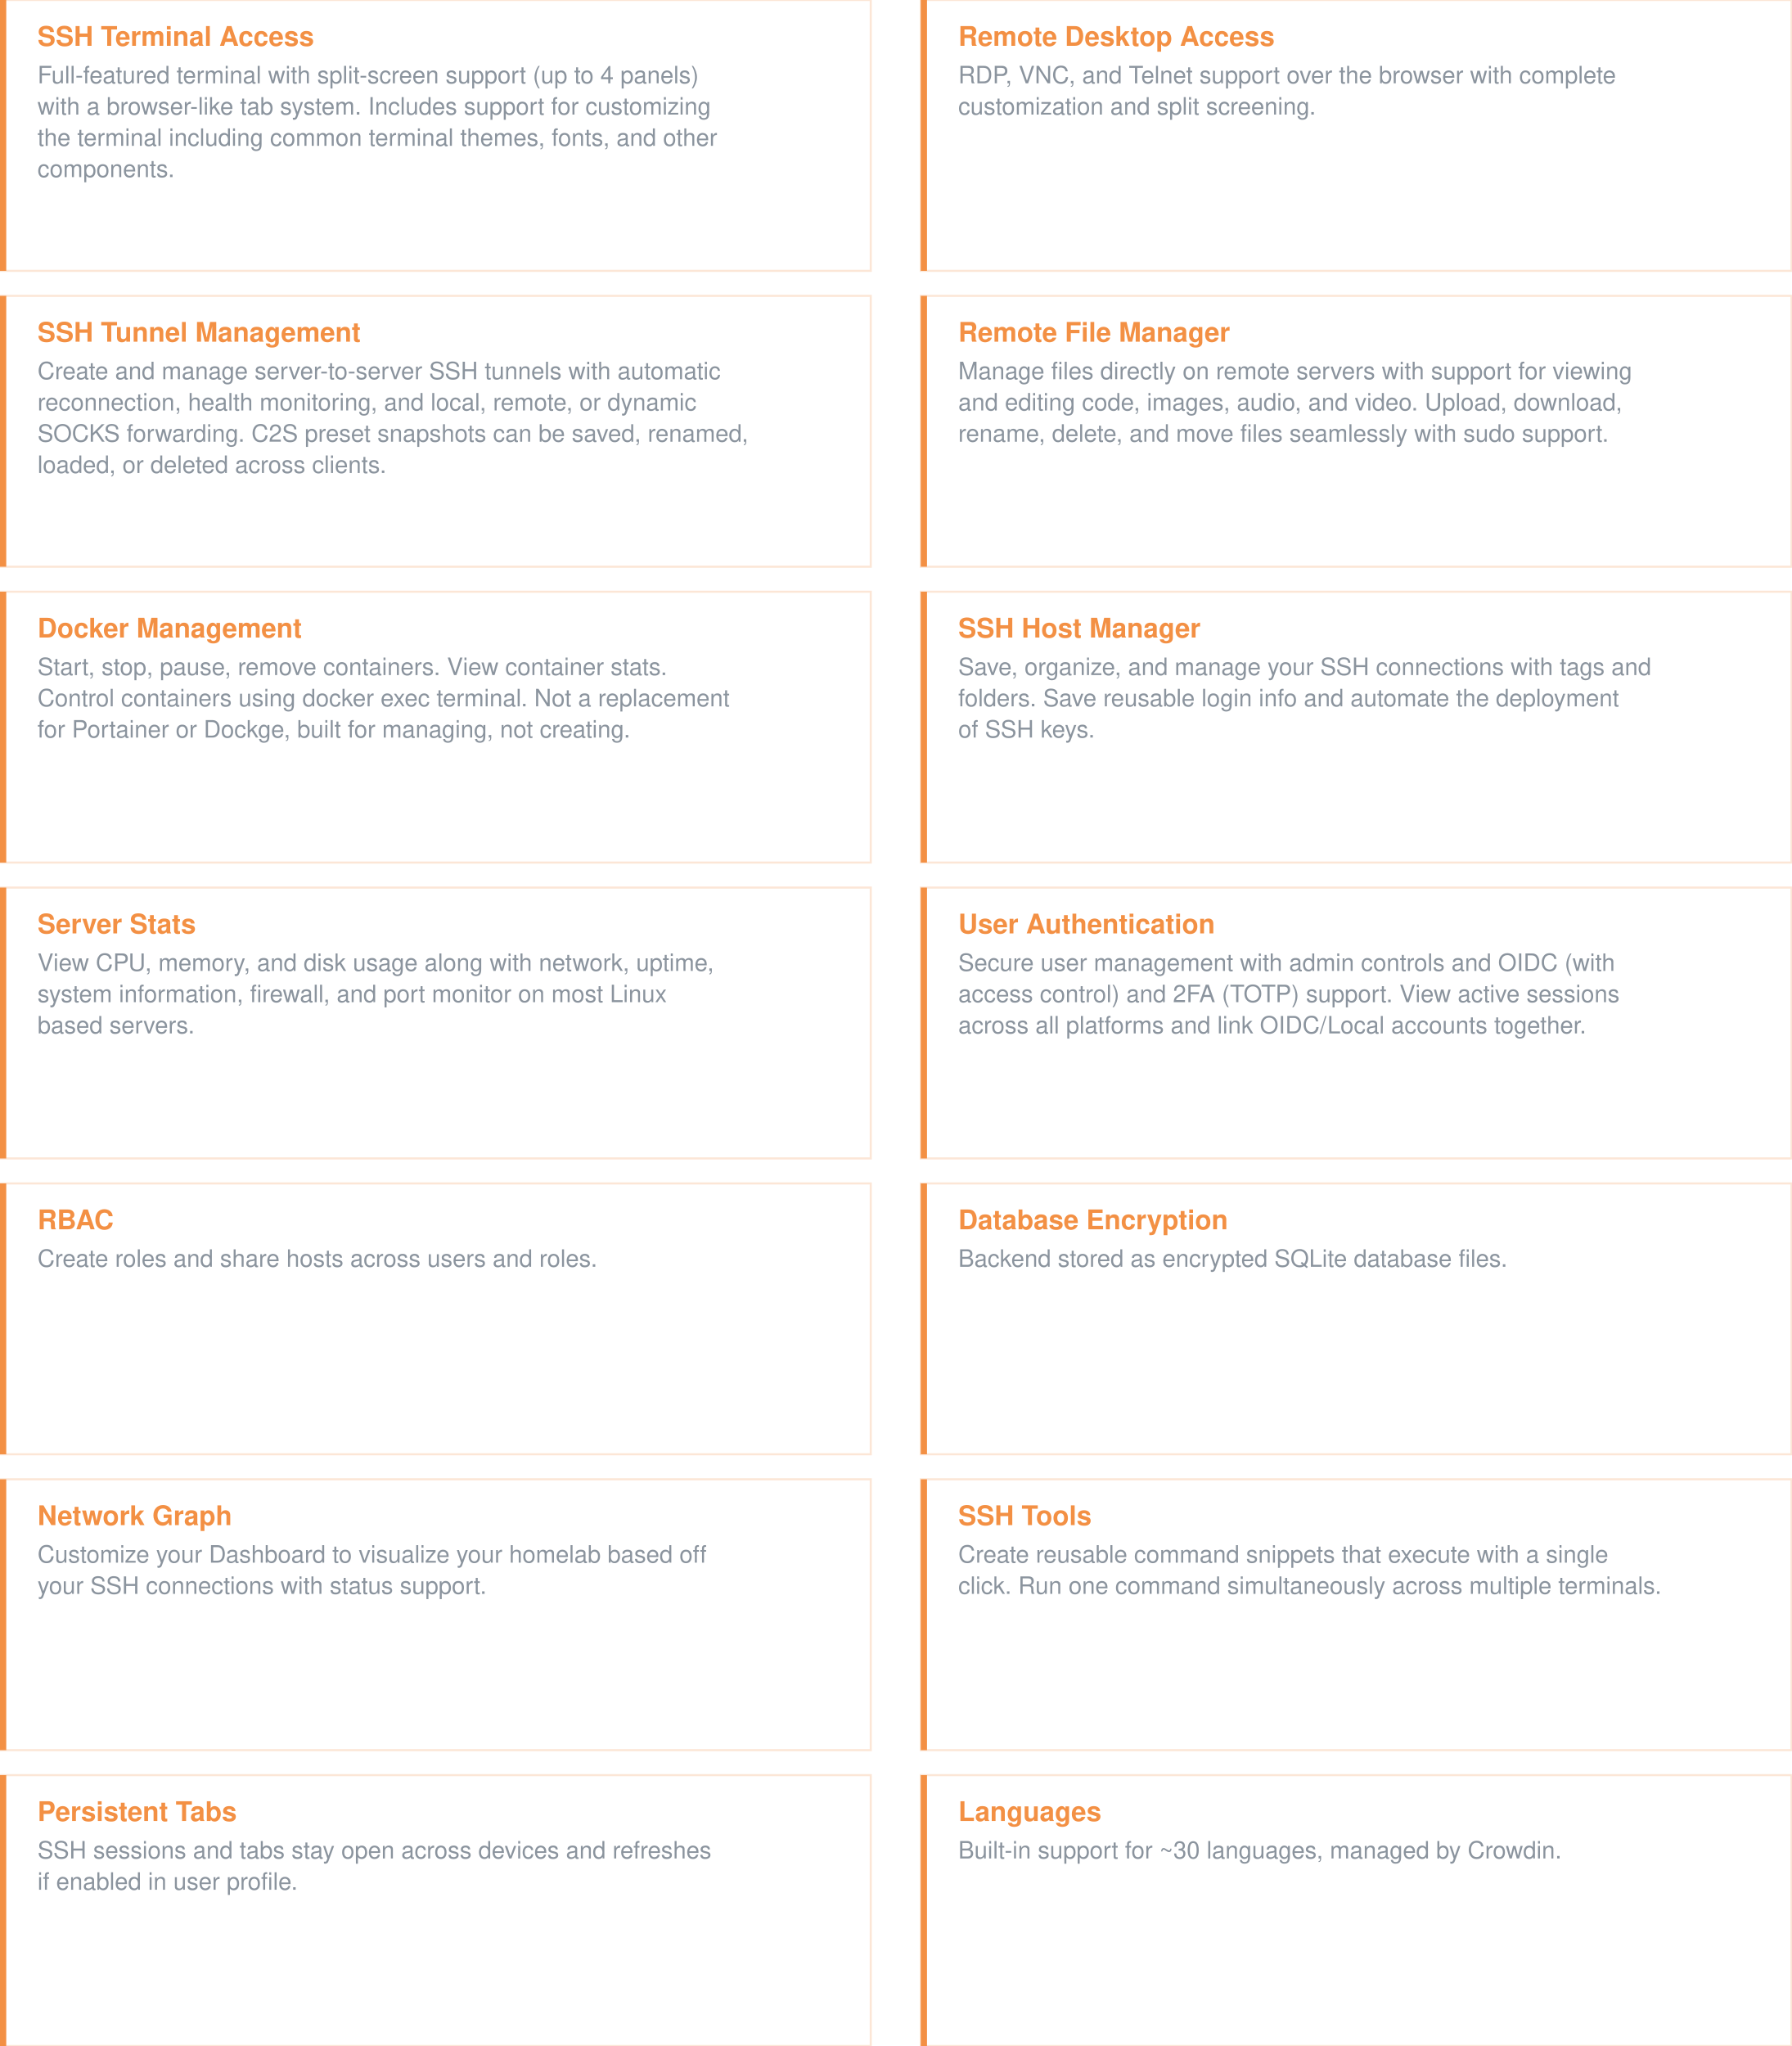
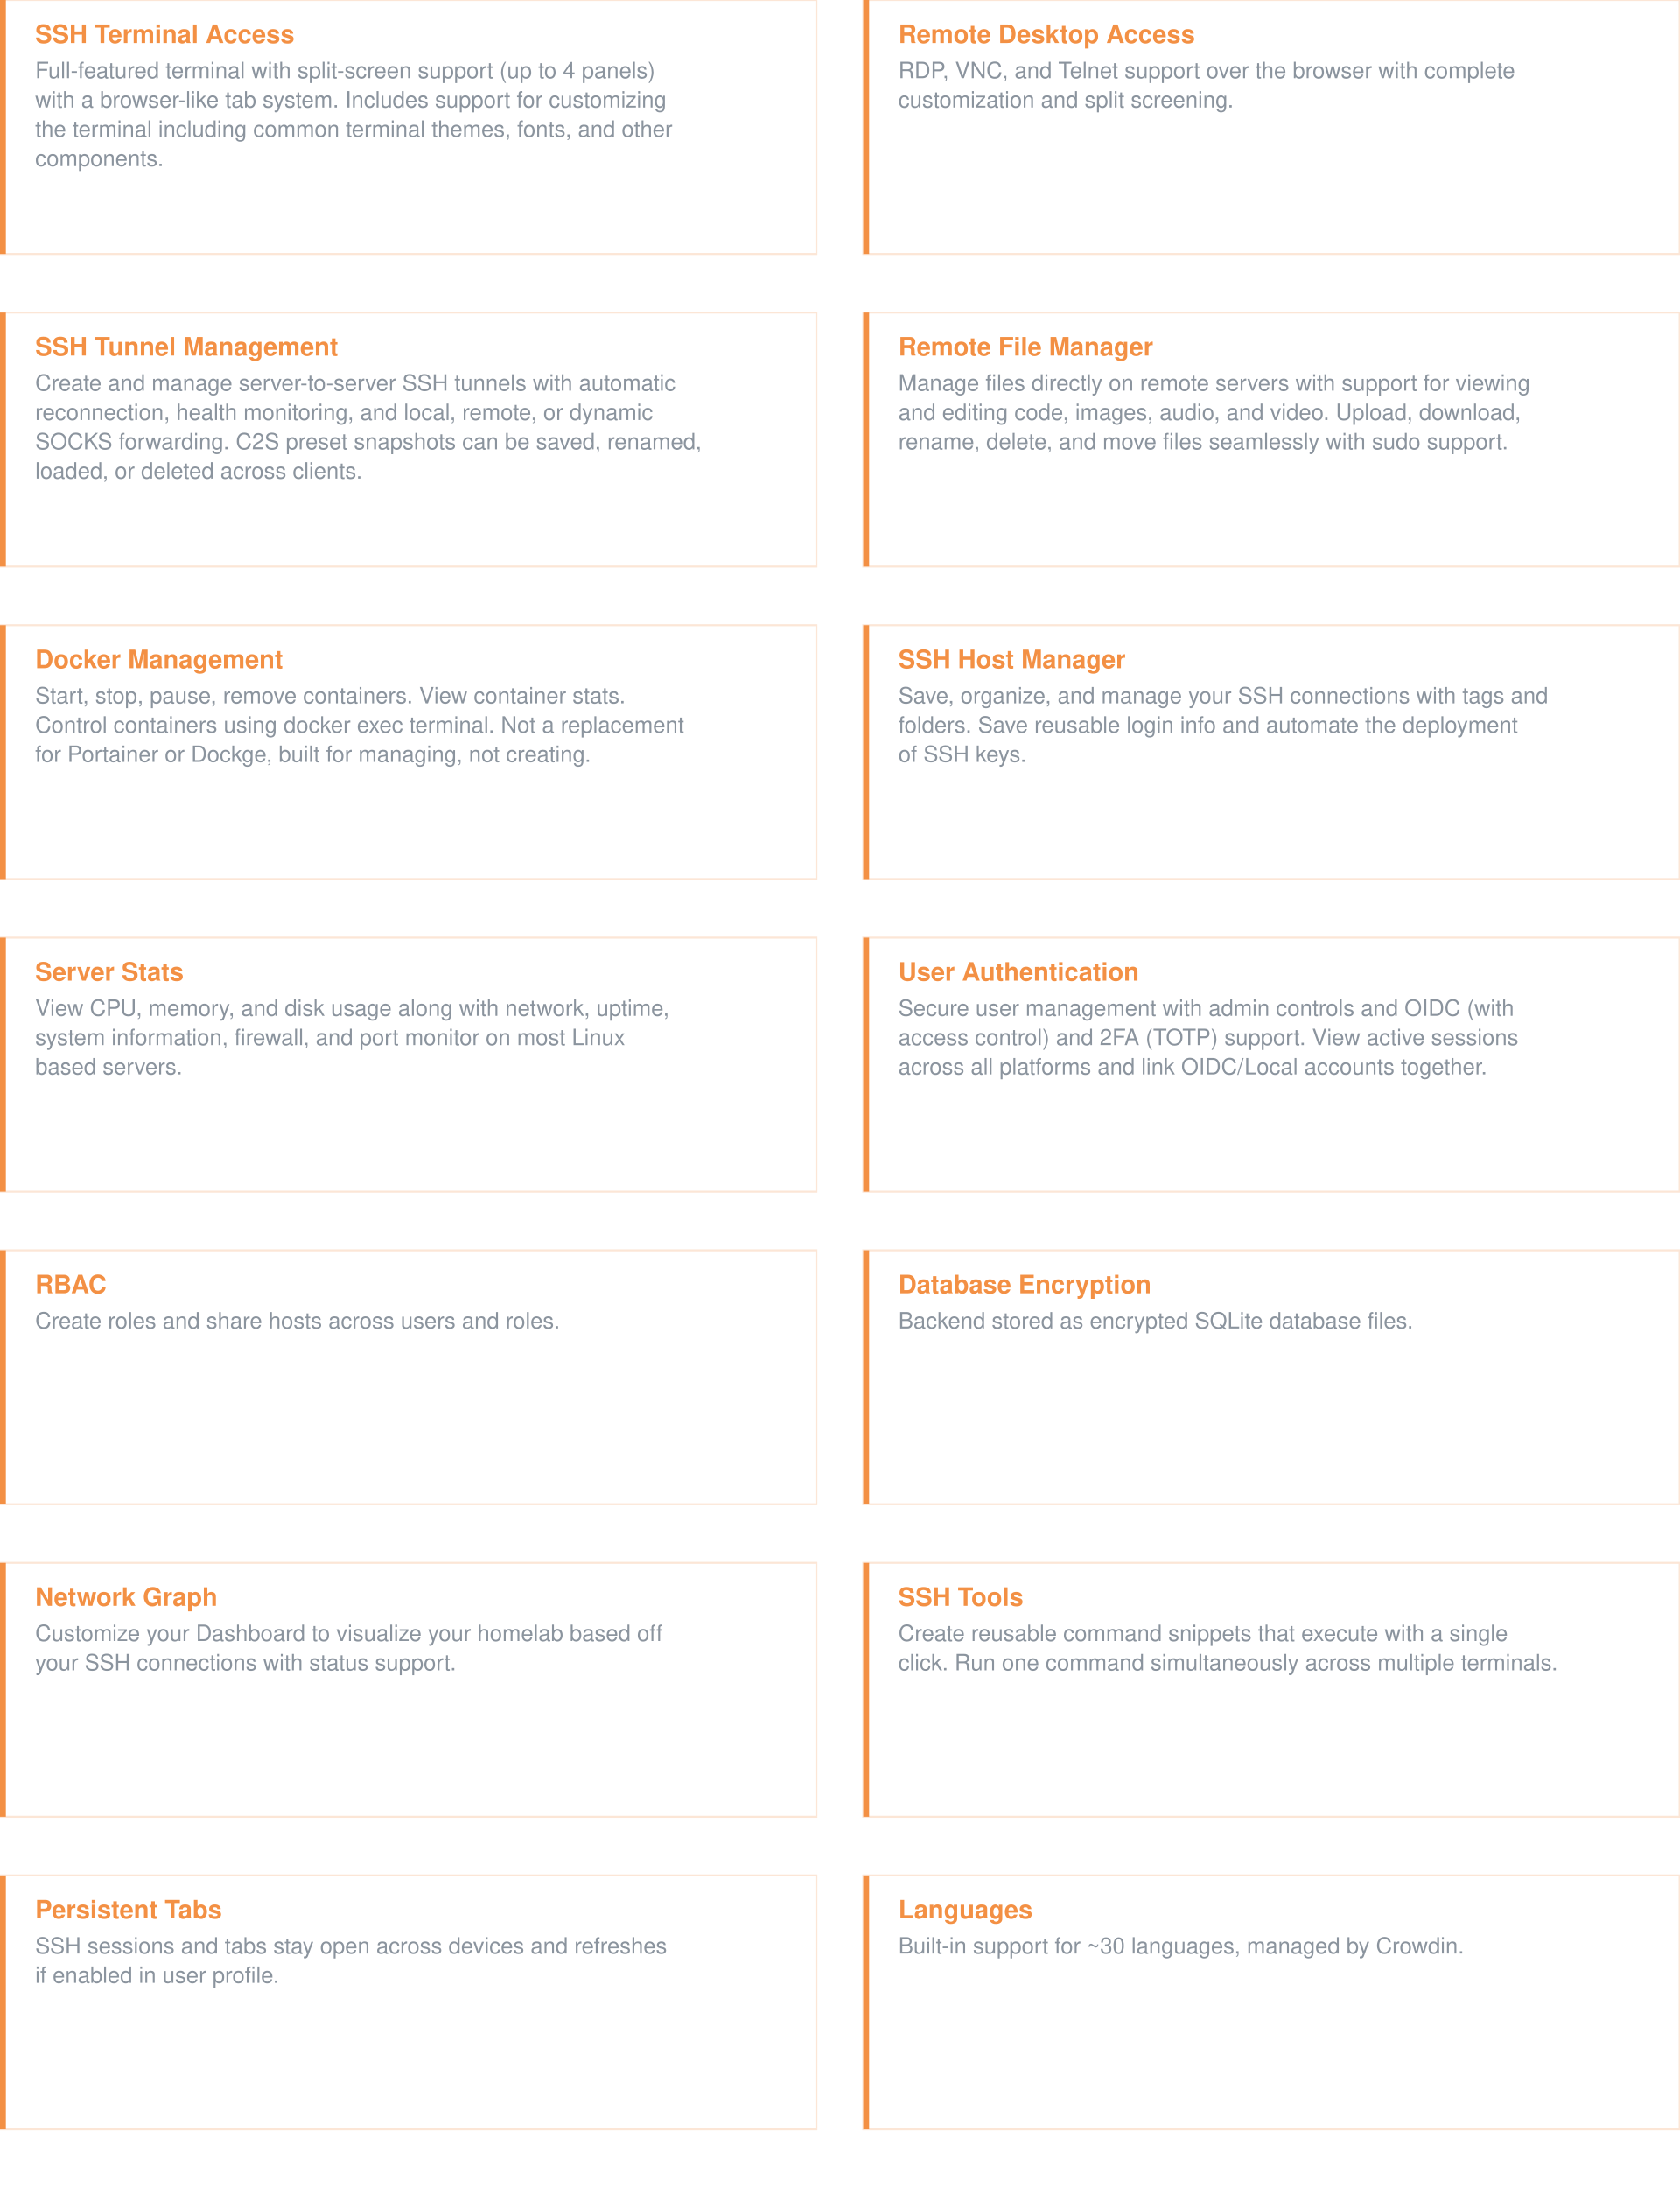
- <svg xmlns="http://www.w3.org/2000/svg" width="860" height="982" viewBox="0 0 860 982">
+ <svg xmlns="http://www.w3.org/2000/svg" width="860" height="1120" viewBox="0 0 860 1120">
  <defs>
    <style>
-       .card-border { fill: none; stroke: #F39044; stroke-opacity: 0.22; stroke-width: 1; }
-       .card-accent { fill: #F39044; }
-       .feat-title { font-family: -apple-system, BlinkMacSystemFont, 'Segoe UI', Helvetica, Arial, sans-serif; font-size: 13px; font-weight: 700; fill: #F39044; }
-       .feat-body { font-family: -apple-system, BlinkMacSystemFont, 'Segoe UI', Helvetica, Arial, sans-serif; font-size: 11.5px; fill: #8b949e; }
+       .cb { fill: none; stroke: #F39044; stroke-opacity: 0.22; stroke-width: 1; }
+       .ca { fill: #F39044; }
+       .ft { font-family: -apple-system, BlinkMacSystemFont, 'Segoe UI', Helvetica, Arial, sans-serif; font-size: 13px; font-weight: 700; fill: #F39044; }
+       .fb { font-family: -apple-system, BlinkMacSystemFont, 'Segoe UI', Helvetica, Arial, sans-serif; font-size: 11.5px; fill: #8b949e; }
    </style>
  </defs>
-   <rect x="0" y="0" width="418" height="130" fill="transparent" class="card-border" />
-   <rect x="0" y="0" width="3" height="130" class="card-accent" />
-   <text x="18" y="22" class="feat-title">SSH Terminal Access</text>
-   <text x="18" y="40" class="feat-body">Full-featured terminal with split-screen support (up to 4 panels)</text>
-   <text x="18" y="55" class="feat-body">with a browser-like tab system. Includes support for customizing</text>
-   <text x="18" y="70" class="feat-body">the terminal including common terminal themes, fonts, and other</text>
-   <text x="18" y="85" class="feat-body">components.</text>
-   <rect x="442" y="0" width="418" height="130" fill="transparent" class="card-border" />
-   <rect x="442" y="0" width="3" height="130" class="card-accent" />
-   <text x="460" y="22" class="feat-title">Remote Desktop Access</text>
-   <text x="460" y="40" class="feat-body">RDP, VNC, and Telnet support over the browser with complete</text>
-   <text x="460" y="55" class="feat-body">customization and split screening.</text>
-   <rect x="0" y="142" width="418" height="130" fill="transparent" class="card-border" />
-   <rect x="0" y="142" width="3" height="130" class="card-accent" />
-   <text x="18" y="164" class="feat-title">SSH Tunnel Management</text>
-   <text x="18" y="182" class="feat-body">Create and manage server-to-server SSH tunnels with automatic</text>
-   <text x="18" y="197" class="feat-body">reconnection, health monitoring, and local, remote, or dynamic</text>
-   <text x="18" y="212" class="feat-body">SOCKS forwarding. C2S preset snapshots can be saved, renamed,</text>
-   <text x="18" y="227" class="feat-body">loaded, or deleted across clients.</text>
-   <rect x="442" y="142" width="418" height="130" fill="transparent" class="card-border" />
-   <rect x="442" y="142" width="3" height="130" class="card-accent" />
-   <text x="460" y="164" class="feat-title">Remote File Manager</text>
-   <text x="460" y="182" class="feat-body">Manage files directly on remote servers with support for viewing</text>
-   <text x="460" y="197" class="feat-body">and editing code, images, audio, and video. Upload, download,</text>
-   <text x="460" y="212" class="feat-body">rename, delete, and move files seamlessly with sudo support.</text>
-   <rect x="0" y="284" width="418" height="130" fill="transparent" class="card-border" />
-   <rect x="0" y="284" width="3" height="130" class="card-accent" />
-   <text x="18" y="306" class="feat-title">Docker Management</text>
-   <text x="18" y="324" class="feat-body">Start, stop, pause, remove containers. View container stats.</text>
-   <text x="18" y="339" class="feat-body">Control containers using docker exec terminal. Not a replacement</text>
-   <text x="18" y="354" class="feat-body">for Portainer or Dockge, built for managing, not creating.</text>
-   <rect x="442" y="284" width="418" height="130" fill="transparent" class="card-border" />
-   <rect x="442" y="284" width="3" height="130" class="card-accent" />
-   <text x="460" y="306" class="feat-title">SSH Host Manager</text>
-   <text x="460" y="324" class="feat-body">Save, organize, and manage your SSH connections with tags and</text>
-   <text x="460" y="339" class="feat-body">folders. Save reusable login info and automate the deployment</text>
-   <text x="460" y="354" class="feat-body">of SSH keys.</text>
-   <rect x="0" y="426" width="418" height="130" fill="transparent" class="card-border" />
-   <rect x="0" y="426" width="3" height="130" class="card-accent" />
-   <text x="18" y="448" class="feat-title">Server Stats</text>
-   <text x="18" y="466" class="feat-body">View CPU, memory, and disk usage along with network, uptime,</text>
-   <text x="18" y="481" class="feat-body">system information, firewall, and port monitor on most Linux</text>
-   <text x="18" y="496" class="feat-body">based servers.</text>
-   <rect x="442" y="426" width="418" height="130" fill="transparent" class="card-border" />
-   <rect x="442" y="426" width="3" height="130" class="card-accent" />
-   <text x="460" y="448" class="feat-title">User Authentication</text>
-   <text x="460" y="466" class="feat-body">Secure user management with admin controls and OIDC (with</text>
-   <text x="460" y="481" class="feat-body">access control) and 2FA (TOTP) support. View active sessions</text>
-   <text x="460" y="496" class="feat-body">across all platforms and link OIDC/Local accounts together.</text>
-   <rect x="0" y="568" width="418" height="130" fill="transparent" class="card-border" />
-   <rect x="0" y="568" width="3" height="130" class="card-accent" />
-   <text x="18" y="590" class="feat-title">RBAC</text>
-   <text x="18" y="608" class="feat-body">Create roles and share hosts across users and roles.</text>
-   <rect x="442" y="568" width="418" height="130" fill="transparent" class="card-border" />
-   <rect x="442" y="568" width="3" height="130" class="card-accent" />
-   <text x="460" y="590" class="feat-title">Database Encryption</text>
-   <text x="460" y="608" class="feat-body">Backend stored as encrypted SQLite database files.</text>
-   <rect x="0" y="710" width="418" height="130" fill="transparent" class="card-border" />
-   <rect x="0" y="710" width="3" height="130" class="card-accent" />
-   <text x="18" y="732" class="feat-title">Network Graph</text>
-   <text x="18" y="750" class="feat-body">Customize your Dashboard to visualize your homelab based off</text>
-   <text x="18" y="765" class="feat-body">your SSH connections with status support.</text>
-   <rect x="442" y="710" width="418" height="130" fill="transparent" class="card-border" />
-   <rect x="442" y="710" width="3" height="130" class="card-accent" />
-   <text x="460" y="732" class="feat-title">SSH Tools</text>
-   <text x="460" y="750" class="feat-body">Create reusable command snippets that execute with a single</text>
-   <text x="460" y="765" class="feat-body">click. Run one command simultaneously across multiple terminals.</text>
-   <rect x="0" y="852" width="418" height="130" fill="transparent" class="card-border" />
-   <rect x="0" y="852" width="3" height="130" class="card-accent" />
-   <text x="18" y="874" class="feat-title">Persistent Tabs</text>
-   <text x="18" y="892" class="feat-body">SSH sessions and tabs stay open across devices and refreshes</text>
-   <text x="18" y="907" class="feat-body">if enabled in user profile.</text>
-   <rect x="442" y="852" width="418" height="130" fill="transparent" class="card-border" />
-   <rect x="442" y="852" width="3" height="130" class="card-accent" />
-   <text x="460" y="874" class="feat-title">Languages</text>
-   <text x="460" y="892" class="feat-body">Built-in support for ~30 languages, managed by Crowdin.</text>
+   <rect x="0" y="0" width="418" height="130" fill="transparent" class="cb" />
+   <rect x="0" y="0" width="3" height="130" class="ca" />
+   <text x="18" y="22" class="ft">SSH Terminal Access</text>
+   <text x="18" y="40" class="fb">Full-featured terminal with split-screen support (up to 4 panels)</text>
+   <text x="18" y="55" class="fb">with a browser-like tab system. Includes support for customizing</text>
+   <text x="18" y="70" class="fb">the terminal including common terminal themes, fonts, and other</text>
+   <text x="18" y="85" class="fb">components.</text>
+   <rect x="442" y="0" width="418" height="130" fill="transparent" class="cb" />
+   <rect x="442" y="0" width="3" height="130" class="ca" />
+   <text x="460" y="22" class="ft">Remote Desktop Access</text>
+   <text x="460" y="40" class="fb">RDP, VNC, and Telnet support over the browser with complete</text>
+   <text x="460" y="55" class="fb">customization and split screening.</text>
+   <rect x="0" y="160" width="418" height="130" fill="transparent" class="cb" />
+   <rect x="0" y="160" width="3" height="130" class="ca" />
+   <text x="18" y="182" class="ft">SSH Tunnel Management</text>
+   <text x="18" y="200" class="fb">Create and manage server-to-server SSH tunnels with automatic</text>
+   <text x="18" y="215" class="fb">reconnection, health monitoring, and local, remote, or dynamic</text>
+   <text x="18" y="230" class="fb">SOCKS forwarding. C2S preset snapshots can be saved, renamed,</text>
+   <text x="18" y="245" class="fb">loaded, or deleted across clients.</text>
+   <rect x="442" y="160" width="418" height="130" fill="transparent" class="cb" />
+   <rect x="442" y="160" width="3" height="130" class="ca" />
+   <text x="460" y="182" class="ft">Remote File Manager</text>
+   <text x="460" y="200" class="fb">Manage files directly on remote servers with support for viewing</text>
+   <text x="460" y="215" class="fb">and editing code, images, audio, and video. Upload, download,</text>
+   <text x="460" y="230" class="fb">rename, delete, and move files seamlessly with sudo support.</text>
+   <rect x="0" y="320" width="418" height="130" fill="transparent" class="cb" />
+   <rect x="0" y="320" width="3" height="130" class="ca" />
+   <text x="18" y="342" class="ft">Docker Management</text>
+   <text x="18" y="360" class="fb">Start, stop, pause, remove containers. View container stats.</text>
+   <text x="18" y="375" class="fb">Control containers using docker exec terminal. Not a replacement</text>
+   <text x="18" y="390" class="fb">for Portainer or Dockge, built for managing, not creating.</text>
+   <rect x="442" y="320" width="418" height="130" fill="transparent" class="cb" />
+   <rect x="442" y="320" width="3" height="130" class="ca" />
+   <text x="460" y="342" class="ft">SSH Host Manager</text>
+   <text x="460" y="360" class="fb">Save, organize, and manage your SSH connections with tags and</text>
+   <text x="460" y="375" class="fb">folders. Save reusable login info and automate the deployment</text>
+   <text x="460" y="390" class="fb">of SSH keys.</text>
+   <rect x="0" y="480" width="418" height="130" fill="transparent" class="cb" />
+   <rect x="0" y="480" width="3" height="130" class="ca" />
+   <text x="18" y="502" class="ft">Server Stats</text>
+   <text x="18" y="520" class="fb">View CPU, memory, and disk usage along with network, uptime,</text>
+   <text x="18" y="535" class="fb">system information, firewall, and port monitor on most Linux</text>
+   <text x="18" y="550" class="fb">based servers.</text>
+   <rect x="442" y="480" width="418" height="130" fill="transparent" class="cb" />
+   <rect x="442" y="480" width="3" height="130" class="ca" />
+   <text x="460" y="502" class="ft">User Authentication</text>
+   <text x="460" y="520" class="fb">Secure user management with admin controls and OIDC (with</text>
+   <text x="460" y="535" class="fb">access control) and 2FA (TOTP) support. View active sessions</text>
+   <text x="460" y="550" class="fb">across all platforms and link OIDC/Local accounts together.</text>
+   <rect x="0" y="640" width="418" height="130" fill="transparent" class="cb" />
+   <rect x="0" y="640" width="3" height="130" class="ca" />
+   <text x="18" y="662" class="ft">RBAC</text>
+   <text x="18" y="680" class="fb">Create roles and share hosts across users and roles.</text>
+   <rect x="442" y="640" width="418" height="130" fill="transparent" class="cb" />
+   <rect x="442" y="640" width="3" height="130" class="ca" />
+   <text x="460" y="662" class="ft">Database Encryption</text>
+   <text x="460" y="680" class="fb">Backend stored as encrypted SQLite database files.</text>
+   <rect x="0" y="800" width="418" height="130" fill="transparent" class="cb" />
+   <rect x="0" y="800" width="3" height="130" class="ca" />
+   <text x="18" y="822" class="ft">Network Graph</text>
+   <text x="18" y="840" class="fb">Customize your Dashboard to visualize your homelab based off</text>
+   <text x="18" y="855" class="fb">your SSH connections with status support.</text>
+   <rect x="442" y="800" width="418" height="130" fill="transparent" class="cb" />
+   <rect x="442" y="800" width="3" height="130" class="ca" />
+   <text x="460" y="822" class="ft">SSH Tools</text>
+   <text x="460" y="840" class="fb">Create reusable command snippets that execute with a single</text>
+   <text x="460" y="855" class="fb">click. Run one command simultaneously across multiple terminals.</text>
+   <rect x="0" y="960" width="418" height="130" fill="transparent" class="cb" />
+   <rect x="0" y="960" width="3" height="130" class="ca" />
+   <text x="18" y="982" class="ft">Persistent Tabs</text>
+   <text x="18" y="1000" class="fb">SSH sessions and tabs stay open across devices and refreshes</text>
+   <text x="18" y="1015" class="fb">if enabled in user profile.</text>
+   <rect x="442" y="960" width="418" height="130" fill="transparent" class="cb" />
+   <rect x="442" y="960" width="3" height="130" class="ca" />
+   <text x="460" y="982" class="ft">Languages</text>
+   <text x="460" y="1000" class="fb">Built-in support for ~30 languages, managed by Crowdin.</text>
</svg>
